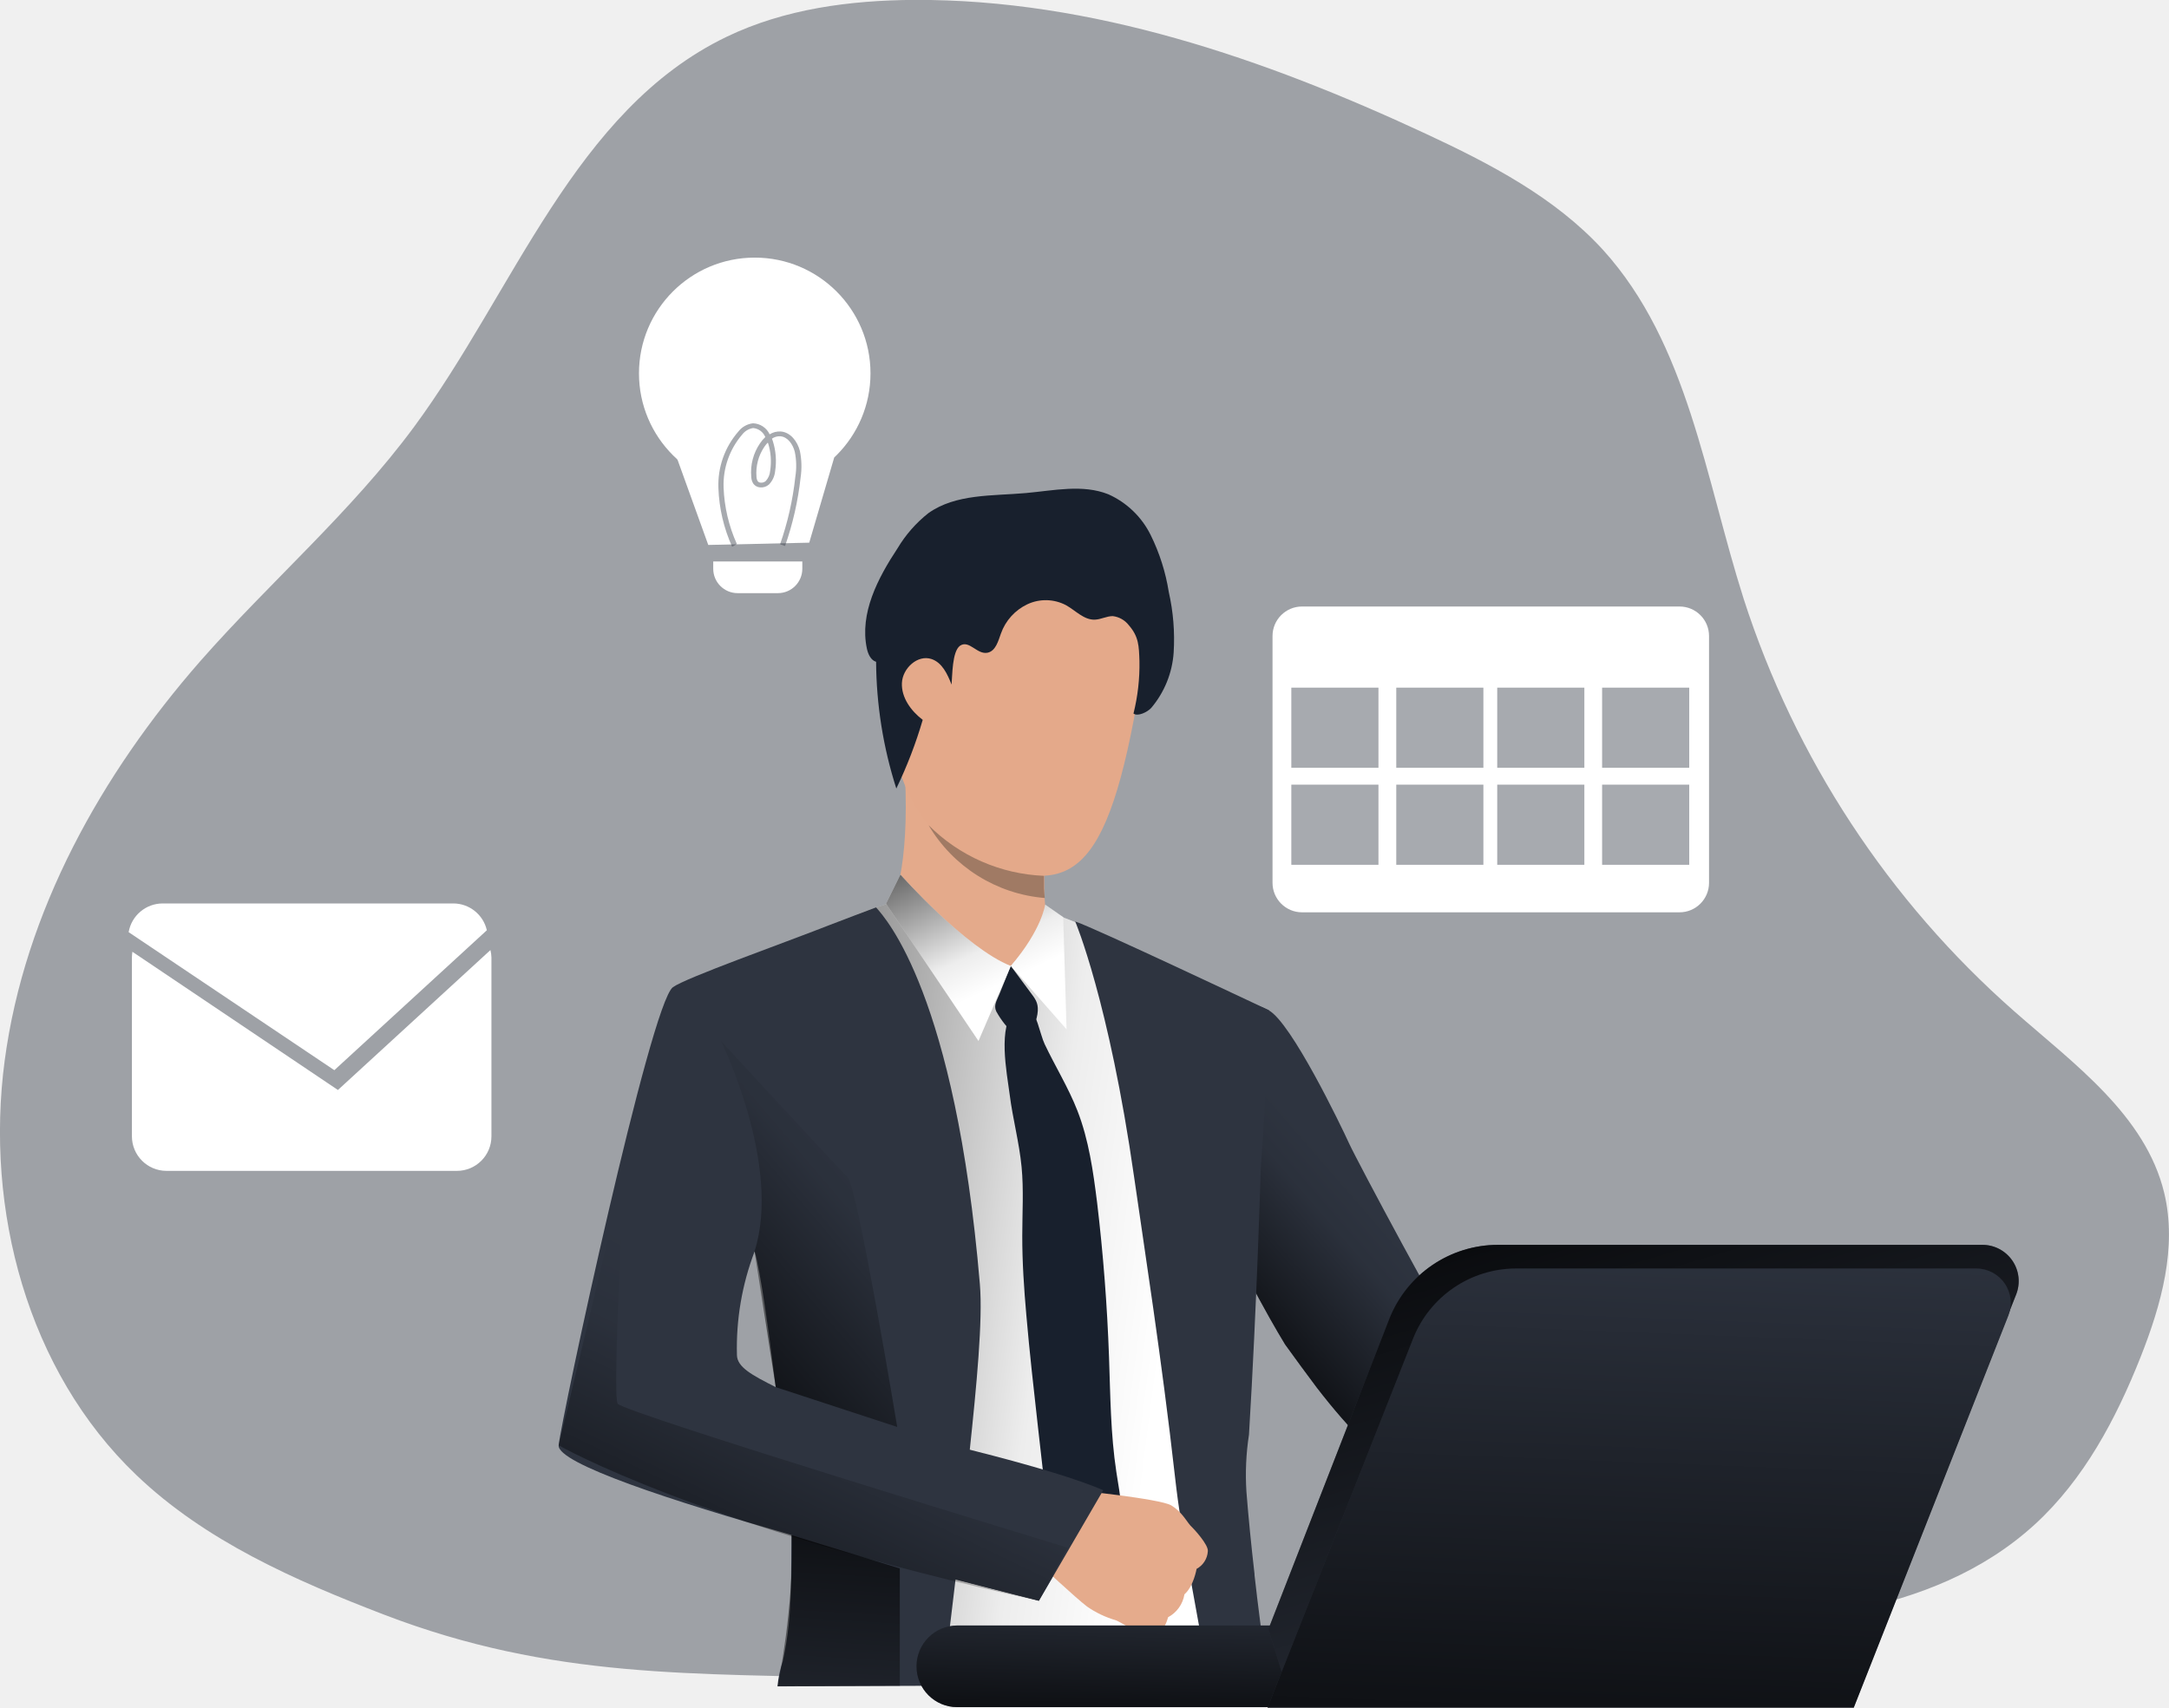
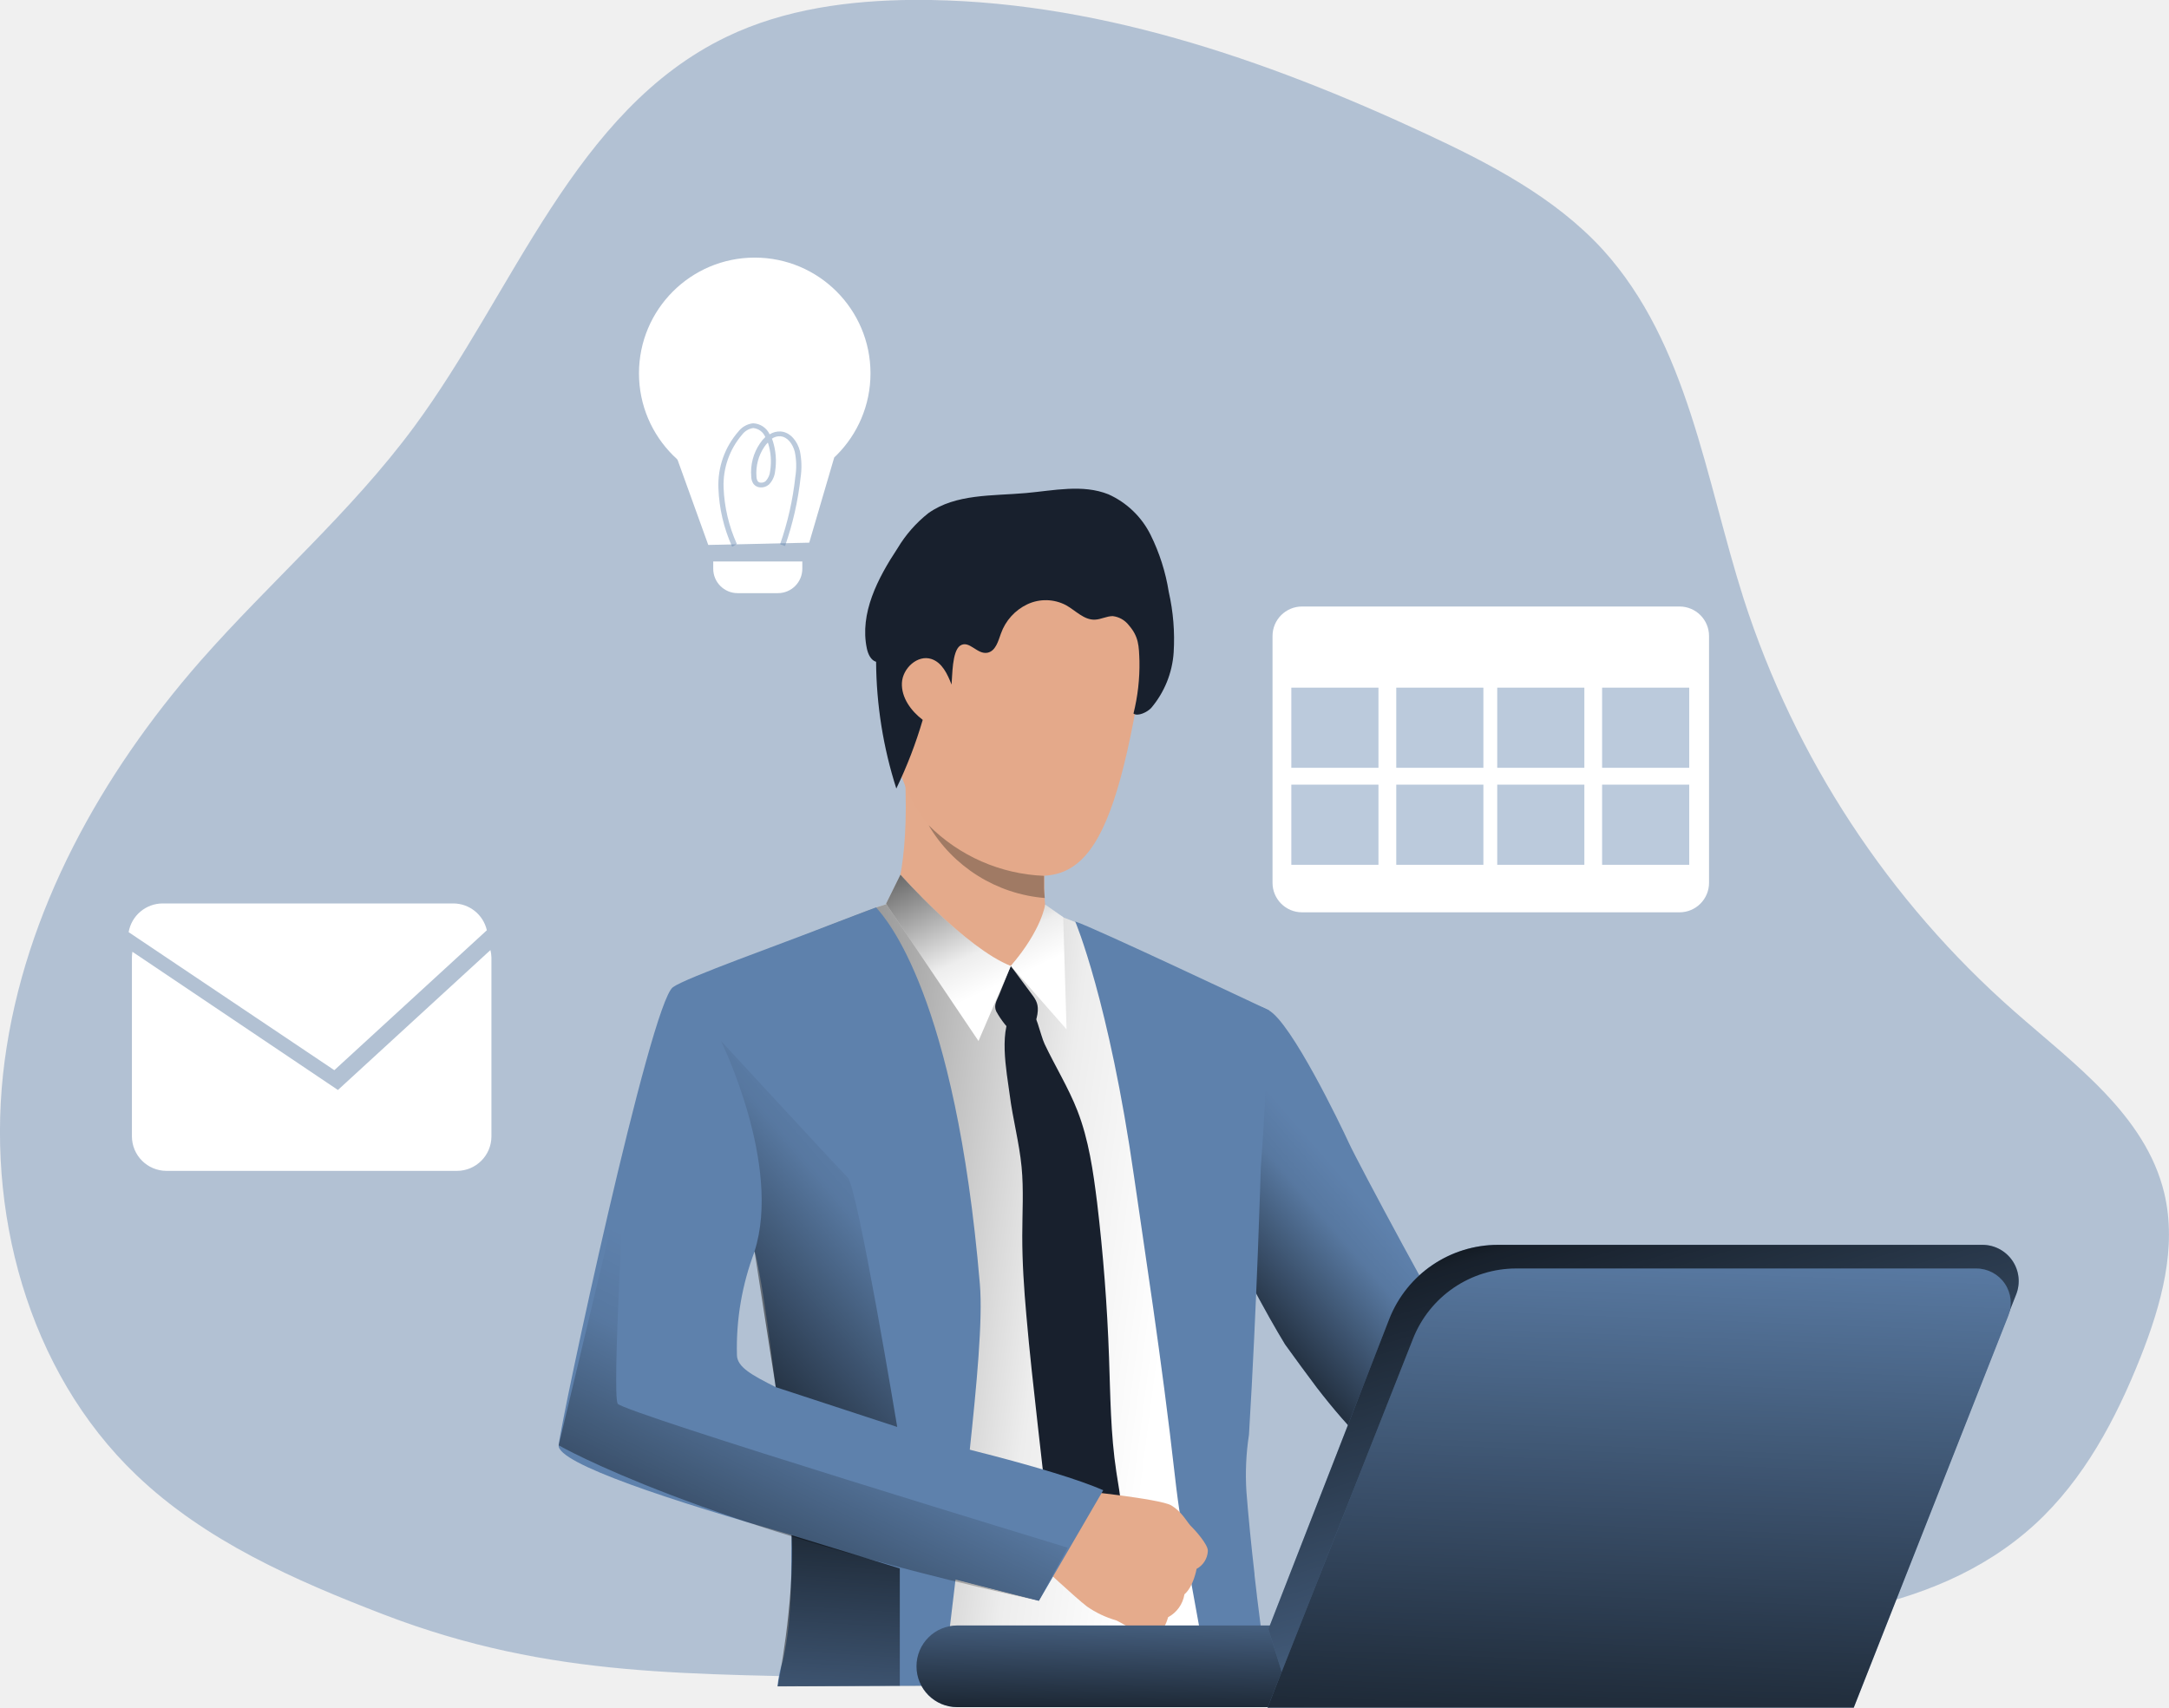
<svg xmlns="http://www.w3.org/2000/svg" xmlns:xlink="http://www.w3.org/1999/xlink" id="Layer_1" data-name="Layer 1" viewBox="0 0 410.73 323.43">
  <defs>
    <linearGradient id="linear-gradient" x1="239.94" y1="285.21" x2="274.25" y2="255.4" gradientUnits="userSpaceOnUse">
      <stop offset="0.01" />
      <stop offset="0.83" stop-opacity="0.07" />
      <stop offset="1" stop-opacity="0" />
    </linearGradient>
    <linearGradient id="linear-gradient-2" x1="89.34" y1="252.41" x2="228.24" y2="270.4" xlink:href="#linear-gradient" />
    <linearGradient id="linear-gradient-3" x1="187.76" y1="161.9" x2="206.04" y2="200.7" xlink:href="#linear-gradient" />
    <linearGradient id="linear-gradient-4" x1="174.51" y1="168.14" x2="192.78" y2="206.94" xlink:href="#linear-gradient" />
    <linearGradient id="linear-gradient-5" x1="264.91" y1="349.06" x2="265.62" y2="316.79" gradientTransform="translate(530.48 668.09) rotate(180)" gradientUnits="userSpaceOnUse">
      <stop offset="0.01" />
      <stop offset="0.12" stop-opacity="0.75" />
      <stop offset="1" stop-opacity="0" />
    </linearGradient>
    <linearGradient id="linear-gradient-6" x1="302.19" y1="236.77" x2="337.41" y2="355.36" gradientTransform="matrix(1, 0, 0, 1, 0, 0)" xlink:href="#linear-gradient-5" />
    <linearGradient id="linear-gradient-7" x1="315.63" y1="368.99" x2="320.42" y2="247.7" gradientTransform="matrix(1, 0, 0, 1, 0, 0)" xlink:href="#linear-gradient-5" />
    <linearGradient id="linear-gradient-8" x1="123.62" y1="284.01" x2="176.48" y2="239.02" xlink:href="#linear-gradient" />
    <linearGradient id="linear-gradient-9" x1="127.74" y1="359.53" x2="169.35" y2="272.93" xlink:href="#linear-gradient" />
    <linearGradient id="linear-gradient-10" x1="170.21" y1="278.21" x2="164.03" y2="381.12" xlink:href="#linear-gradient" />
  </defs>
-   <path d="M80.48,324.24c-16.86-6.48-33.83-13.95-46.87-26.44C13,278.09,4.93,247.54,8.7,219.3S27,165.07,45.76,143.64c13.19-15,28.56-28.22,40.45-44.33,19-25.74,30.37-60,59.17-73.88,11-5.3,23.37-6.92,35.54-7,33.64-.14,66.33,11.13,96.82,25.32,12.23,5.69,24.52,12.08,33.6,22C327.48,83.55,330.71,109,338,131.88A176,176,0,0,0,389.25,210c11.37,10,24.83,19.67,28.38,34.37,2.49,10.34-.55,21.19-4.46,31.08-4.65,11.73-10.74,23.21-20.05,31.73-19.55,17.87-48.6,19.25-75.07,19.66l-62.45,1c-28.16.44-55.28,9.23-83,8.46C139.15,335.3,112.54,336.55,80.48,324.24Z" transform="translate(-7.81 -18.45)" fill="#2e3440" opacity="0.42" style="isolation:isolate" />
-   <path d="M304.74,309.93s-19.21-10-29.91-12.6c-4.95-1.22-11.47-8.05-17.67-16.08-2-2.64-4-5.42-6-8.17,0,0-33.13-53.69-15.11-65.42,0,0,7.73-.17,12,2.13s13.65,21.76,15.22,25.2,18.65,35.33,19.79,36.05,3.05,3.34,9.88,7c8.36,4.5,21.5,17.68,21.5,17.68Z" transform="translate(-7.81 -18.45)" fill="#2e3440" />
+   <path d="M80.48,324.24c-16.86-6.48-33.83-13.95-46.87-26.44C13,278.09,4.93,247.54,8.7,219.3S27,165.07,45.76,143.64c13.19-15,28.56-28.22,40.45-44.33,19-25.74,30.37-60,59.17-73.88,11-5.3,23.37-6.92,35.54-7,33.64-.14,66.33,11.13,96.82,25.32,12.23,5.69,24.52,12.08,33.6,22C327.48,83.55,330.71,109,338,131.88A176,176,0,0,0,389.25,210c11.37,10,24.83,19.67,28.38,34.37,2.49,10.34-.55,21.19-4.46,31.08-4.65,11.73-10.74,23.21-20.05,31.73-19.55,17.87-48.6,19.25-75.07,19.66l-62.45,1c-28.16.44-55.28,9.23-83,8.46C139.15,335.3,112.54,336.55,80.48,324.24Z" transform="translate(-7.81 -18.45)" fill="#5e81ac" opacity="0.42" style="isolation:isolate" />
+   <path d="M304.74,309.93s-19.21-10-29.91-12.6c-4.95-1.22-11.47-8.05-17.67-16.08-2-2.64-4-5.42-6-8.17,0,0-33.13-53.69-15.11-65.42,0,0,7.73-.17,12,2.13s13.65,21.76,15.22,25.2,18.65,35.33,19.79,36.05,3.05,3.34,9.88,7c8.36,4.5,21.5,17.68,21.5,17.68Z" transform="translate(-7.81 -18.45)" fill="#5e81ac" />
  <path d="M304.74,309.93s-19.21-10-29.91-12.6c-4.95-1.22-11.47-8.05-17.67-16.08-2-2.64-4-5.42-6-8.17,0,0-33.13-53.69-15.11-65.42,0,0,7.73-.17,12,2.13s13.65,21.76,15.22,25.2,18.65,35.33,19.79,36.05,3.05,3.34,9.88,7c8.36,4.5,21.5,17.68,21.5,17.68Z" transform="translate(-7.81 -18.45)" fill="url(#linear-gradient)" />
  <path d="M245.82,239.26Q247,223.6,247.44,210c-2.52-1.33-5.54-2.89-8-4-7.49-3.57-17.94-8.38-24.64-11.45-3.92-1.8-7.76-3.12-7.76-3.12s-26.79-2.57-29-2.43a68.28,68.28,0,0,0-8.43,2.88c-9.49,3.61-27.81,10.94-30.72,13-4.28,3.06-19.58,78-20,83.15-.4,4.94,20.81,11.71,40.44,16.9,0,7.6-.17,18.25-.34,28,0,1.66-.06,3.29-.09,4.87h85.93c-.12-1.67-.22-3.32-.3-4.87l0-.62c-.33-6.58-1.61-18.38-1.28-29.87,0,0-.21-12.1,1-17.32C244.43,262.05,245.82,239.26,245.82,239.26ZM136.87,283.35C137,273.59,150,255.42,150,255.42a6.37,6.37,0,0,1,.61-.23s.67-.09.67-.08,2-1.91,2-1.91c.47,1.73,4.78,26.26,5.84,40.54C147,291.34,136.8,288,136.87,283.35Z" transform="translate(-7.81 -18.45)" fill="#fff" />
  <path d="M245.82,239.26Q247,223.6,247.44,210c-2.52-1.33-5.54-2.89-8-4-7.49-3.57-17.94-8.38-24.64-11.45-3.92-1.8-7.76-3.12-7.76-3.12s-26.79-2.57-29-2.43a68.28,68.28,0,0,0-8.43,2.88c-9.49,3.61-27.81,10.94-30.72,13-4.28,3.06-19.58,78-20,83.15-.4,4.94,20.81,11.71,40.44,16.9,0,7.6-.17,18.25-.34,28,0,1.66-.06,3.29-.09,4.87h85.93c-.12-1.67-.22-3.32-.3-4.87l0-.62c-.33-6.58-1.61-18.38-1.28-29.87,0,0-.21-12.1,1-17.32C244.43,262.05,245.82,239.26,245.82,239.26ZM136.87,283.35C137,273.59,150,255.42,150,255.42a6.37,6.37,0,0,1,.61-.23s.67-.09.67-.08,2-1.91,2-1.91c.47,1.73,4.78,26.26,5.84,40.54C147,291.34,136.8,288,136.87,283.35Z" transform="translate(-7.81 -18.45)" fill="url(#linear-gradient-2)" />
-   <path d="M247.41,332.87c-.56-4.07-1.1-8.14-1.58-12.12,0,0,0,0,0-.05-.15-1.33-.31-2.64-.46-3.94,0-.06,0-.13,0-.21-.63-5.48-1.15-10.74-1.53-15.55a49.84,49.84,0,0,1,.48-10.82c1.5-24.62,2.24-50.58,2.24-50.58.79-10.62,1.24-20.56,1.54-29.81,0,0-33.63-15.9-36.68-16.81,0,0,6.38,15,11.16,48.47,1.84,12.86,5.24,34.5,7.72,56.6h0c1.34,11.92,3.85,24.07,5.75,34.82.3,1.66.57,3.28.83,4.87h11.26C247.87,336.12,247.64,334.49,247.41,332.87Z" transform="translate(-7.81 -18.45)" fill="#2e3440" />
-   <path d="M191.42,293.32c1.32-12.45,2.52-24.87,1.94-31.68-4.64-54.73-17.76-69.21-19.66-71.33-1.48.56-7.08,2.66-8.72,3.31-9,3.54-27.27,10-29.74,11.8-4.27,3.06-21.13,81.68-21.64,86.76-.34,3.44,21.66,10.62,44.11,17-.21,6.16.37,14.84-1.67,23.9a20.79,20.79,0,0,0-1,4.75l31.29-.12c.19-1.62.39-3.24.58-4.87.6-4.89,1.22-9.9,1.84-15.23,9.38,2.43,15.76,4,15.76,4s8.82-14.9,11.38-20.94C216.35,299.67,205,297,191.42,293.32Zm-44.06-18.2a51.29,51.29,0,0,1,3.35-19.66c1.11,3.84,2.65,14.81,4,25.71C150.16,278.88,147.42,277.38,147.36,275.12Z" transform="translate(-7.81 -18.45)" fill="#2e3440" />
+   <path d="M247.41,332.87c-.56-4.07-1.1-8.14-1.58-12.12,0,0,0,0,0-.05-.15-1.33-.31-2.64-.46-3.94,0-.06,0-.13,0-.21-.63-5.48-1.15-10.74-1.53-15.55a49.84,49.84,0,0,1,.48-10.82c1.5-24.62,2.24-50.58,2.24-50.58.79-10.62,1.24-20.56,1.54-29.81,0,0-33.63-15.9-36.68-16.81,0,0,6.38,15,11.16,48.47,1.84,12.86,5.24,34.5,7.72,56.6h0c1.34,11.92,3.85,24.07,5.75,34.82.3,1.66.57,3.28.83,4.87h11.26C247.87,336.12,247.64,334.49,247.41,332.87Z" transform="translate(-7.81 -18.45)" fill="#5e81ac" />
+   <path d="M191.42,293.32c1.32-12.45,2.52-24.87,1.94-31.68-4.64-54.73-17.76-69.21-19.66-71.33-1.48.56-7.08,2.66-8.72,3.31-9,3.54-27.27,10-29.74,11.8-4.27,3.06-21.13,81.68-21.64,86.76-.34,3.44,21.66,10.62,44.11,17-.21,6.16.37,14.84-1.67,23.9a20.79,20.79,0,0,0-1,4.75l31.29-.12c.19-1.62.39-3.24.58-4.87.6-4.89,1.22-9.9,1.84-15.23,9.38,2.43,15.76,4,15.76,4s8.82-14.9,11.38-20.94C216.35,299.67,205,297,191.42,293.32Zm-44.06-18.2a51.29,51.29,0,0,1,3.35-19.66c1.11,3.84,2.65,14.81,4,25.71C150.16,278.88,147.42,277.38,147.36,275.12Z" transform="translate(-7.81 -18.45)" fill="#5e81ac" />
  <path d="M176.7,189.78s3.41-6.44,2.47-24.72c-.26-5.06,26.59,12,26.59,12s-.09,1.75-.15,4.1c0,1-.05,2.06-.05,3.16,0,.31,0,.61,0,.91,0,.5,0,1,0,1.49s0,1.22.06,1.8.08,1.28.14,1.85a17.34,17.34,0,0,0,1,3.59C208,196.81,186.76,197,176.7,189.78Z" transform="translate(-7.81 -18.45)" fill="#e4aa8b" />
  <path d="M199.22,201.4l3.71,5c.88,1.18,1.49,1.92,1.4,3.5a7,7,0,0,1-2.19,4.66,1.52,1.52,0,0,1-1.29.52,1.67,1.67,0,0,1-.74-.52,17.1,17.1,0,0,1-3.65-4.56c-.53-1.16.13-2.1.59-3.24Z" transform="translate(-7.81 -18.45)" fill="#18202d" />
  <path d="M202.42,208.9c1.62,1.07,2.35,5.5,3.21,7.3,2,4.22,4.48,8.21,6.19,12.58,2.17,5.55,3,11.51,3.74,17.42q1.74,14.6,2.26,29.3c.26,7.27.29,14.57,1.39,21.76.69,4.52,1.78,9.26.14,13.52-1.25,3.25-3.92,5.71-6.57,8-2.08-1.83-4.23-3.77-5.26-6.34a17.48,17.48,0,0,1-1-4.65l-2.16-19.09c-.79-7.06-1.59-14.11-2.2-21.19-.44-5-.78-10-.77-15,0-4.36.29-8.72-.13-13.06-.44-4.59-1.67-9.08-2.25-13.66-.53-4.16-2.36-12.95,1.05-16.32C201.05,208.57,201.8,208.48,202.42,208.9Z" transform="translate(-7.81 -18.45)" fill="#18202d" />
  <path d="M204.52,195.2l-5.3,6.2s-8.51-1.65-11-6.09S204.52,195.2,204.52,195.2Z" transform="translate(-7.81 -18.45)" fill="#e4aa8b" />
  <path d="M205.73,189.78s-.61,4.72-6.51,11.62l10.56,12-.64-21.25Z" transform="translate(-7.81 -18.45)" fill="#fff" />
  <path d="M178.32,184.09s12.3,13.91,20.9,17.31l-6.12,14.21-17.51-26Z" transform="translate(-7.81 -18.45)" fill="#fff" />
  <path d="M205.73,189.78s-.61,4.72-6.51,11.62l10.56,12-.64-21.25Z" transform="translate(-7.81 -18.45)" fill="url(#linear-gradient-3)" />
  <path d="M178.32,184.09s12.3,13.91,20.9,17.31l-6.12,14.21-17.51-26Z" transform="translate(-7.81 -18.45)" fill="url(#linear-gradient-4)" />
  <path d="M226.39,328.25a10.52,10.52,0,0,1-3.26-.61s-1.7-1.1-3-1.8a9.57,9.57,0,0,0-1-.51,18.65,18.65,0,0,1-5.48-2.61c-2.15-1.63-9.15-8.18-9.15-8.18l4.53-7,2.08-6.89s16.32,1.63,18.5,2.92a6.75,6.75,0,0,1,.59.4c1.74,1.27,2.5,3,3.33,3.72.31.29,3.15,3.33,3,4.56a4.06,4.06,0,0,1-2.13,3.34s-.57,3.33-2.3,4.82a6,6,0,0,1-3.1,4.34S228.24,327.88,226.39,328.25Z" transform="translate(-7.81 -18.45)" fill="#e5ab8c" />
  <path d="M200.41,117.91s29.49-7.1,23.28,30.23-13.29,40.36-31.25,32.92-16.71-31.32-17.78-43S191,118.46,200.41,117.91Z" transform="translate(-7.81 -18.45)" fill="#e4a98a" />
  <path d="M184.92,143.77c-.44-3.28-6.95-4.39-7.4.54s3.15,13.53,5.6,12.64S185.52,148.29,184.92,143.77Z" transform="translate(-7.81 -18.45)" fill="#e4a98a" />
-   <path d="M216.72,300.7l-12.18,20.94s-32.25-8.32-39.78-10.44L182,290.73S207.33,296.52,216.72,300.7Z" transform="translate(-7.81 -18.45)" fill="#2e3440" />
+   <path d="M216.72,300.7l-12.18,20.94s-32.25-8.32-39.78-10.44L182,290.73S207.33,296.52,216.72,300.7Z" transform="translate(-7.81 -18.45)" fill="#5e81ac" />
  <path d="M205.65,188.53h0a28.22,28.22,0,0,1-22-13.79,32.69,32.69,0,0,0,21.86,9.59c0,.31,0,.61,0,.91,0,.5,0,1,0,1.49S205.62,188,205.65,188.53Z" transform="translate(-7.81 -18.45)" fill="#a07a64" />
-   <rect x="181.36" y="326.31" width="167.76" height="15.47" rx="7.73" transform="translate(522.67 649.64) rotate(-180)" fill="#2e3440" />
+   <rect x="181.36" y="326.31" width="167.76" height="15.47" rx="7.73" transform="translate(522.67 649.64) rotate(-180)" fill="#5e81ac" />
  <rect x="181.36" y="326.31" width="167.76" height="15.47" rx="7.73" transform="translate(522.67 649.64) rotate(-180)" fill="url(#linear-gradient-5)" />
-   <path d="M248,327l2.55,8.21,108.22,6.58,30.83-78.18a6.87,6.87,0,0,0-6.39-9.39H291.49a22.15,22.15,0,0,0-20.59,14Z" transform="translate(-7.81 -18.45)" fill="#2e3440" />
+   <path d="M248,327l2.55,8.21,108.22,6.58,30.83-78.18a6.87,6.87,0,0,0-6.39-9.39H291.49a22.15,22.15,0,0,0-20.59,14Z" transform="translate(-7.81 -18.45)" fill="#5e81ac" />
  <path d="M248,327l2.55,8.21,108.22,6.58,30.83-78.18a6.87,6.87,0,0,0-6.39-9.39H291.49a22.15,22.15,0,0,0-20.59,14Z" transform="translate(-7.81 -18.45)" fill="url(#linear-gradient-6)" />
-   <path d="M247.84,341.88h111l29.28-74.26a6.53,6.53,0,0,0-6.07-8.92H294.94A21,21,0,0,0,275.39,272Z" transform="translate(-7.81 -18.45)" fill="#2e3440" />
+   <path d="M247.84,341.88h111l29.28-74.26a6.53,6.53,0,0,0-6.07-8.92H294.94A21,21,0,0,0,275.39,272Z" transform="translate(-7.81 -18.45)" fill="#5e81ac" />
  <path d="M247.84,341.88h111l29.28-74.26a6.53,6.53,0,0,0-6.07-8.92H294.94A21,21,0,0,0,275.39,272Z" transform="translate(-7.81 -18.45)" fill="url(#linear-gradient-7)" />
  <path d="M100.87,199.8v33.87a6.54,6.54,0,0,1-6.54,6.54h-55a6.55,6.55,0,0,1-6.54-6.54V199.8a7.75,7.75,0,0,1,.09-1.09l38.92,26.18,28.88-26.5A6.55,6.55,0,0,1,100.87,199.8Z" transform="translate(-7.81 -18.45)" fill="#fff" />
  <path d="M188,148.11c-.78-2-1.78-4.16-3.79-4.84-2.63-.88-5.48,1.74-5.61,4.52s1.72,5.31,3.94,7a84.32,84.32,0,0,1-5,13,80.46,80.46,0,0,1-3.83-24c-1-.29-1.53-1.47-1.75-2.52-1.4-6.65,2.06-13.3,5.83-19a24.37,24.37,0,0,1,5.82-6.63c5.21-3.7,12.14-3.24,18.5-3.81,5.24-.47,10.71-1.71,15.59.24a16.43,16.43,0,0,1,8,7.7,37.7,37.7,0,0,1,3.43,10.78,40.58,40.58,0,0,1,.93,11.46,18.15,18.15,0,0,1-4.25,10.52c-.7.77-2.52,1.68-3.36,1.07a38.26,38.26,0,0,0,1.13-9.94c-.1-2.88-.12-4.61-2-6.78a4.51,4.51,0,0,0-3.06-1.74c-1.15,0-2.23.63-3.37.67-2.07.09-3.65-1.72-5.46-2.73a8.21,8.21,0,0,0-7.34-.18,9.72,9.72,0,0,0-5,5.54c-.52,1.45-1,3.3-2.52,3.63-2,.42-3.48-2.48-5.21-1.33C188.08,141.81,188.16,146.49,188,148.11Z" transform="translate(-7.81 -18.45)" fill="#18202d" />
  <path d="M154.71,281.17l23,7.54s-7.5-45.36-9.37-47.24-24-25.86-24-25.86,11.58,23.47,6.35,39.85" transform="translate(-7.81 -18.45)" fill="url(#linear-gradient-8)" />
  <path d="M204.54,321.64,210,311.58S125.9,286,124.78,284.31s1.4-44.71,1.4-44.71L113.6,292.18S140.07,307.51,204.54,321.64Z" transform="translate(-7.81 -18.45)" fill="url(#linear-gradient-9)" />
  <path d="M178.2,315.51v22.22l-23.13.13s3.24-15.83,2.64-28.65Z" transform="translate(-7.81 -18.45)" fill="url(#linear-gradient-10)" />
  <path d="M100,194.64l-28.88,26.5L32.17,195a6.55,6.55,0,0,1,6.45-5.44h55A6.53,6.53,0,0,1,100,194.64Z" transform="translate(-7.81 -18.45)" fill="#fff" />
  <circle cx="142.92" cy="70.71" r="21.92" fill="#fff" />
  <polygon points="134.12 103.21 128.15 86.65 157.97 86.65 153.24 102.78 134.12 103.21" fill="#fff" />
  <path d="M135.06,106.34h16.87a0,0,0,0,1,0,0v1.38a4.62,4.62,0,0,1-4.62,4.62h-7.63a4.62,4.62,0,0,1-4.62-4.62v-1.38A0,0,0,0,1,135.06,106.34Z" fill="#fff" />
  <g opacity="0.42" style="isolation:isolate">
-     <path d="M146.45,122a29.55,29.55,0,0,1-2.6-11.09,15.39,15.39,0,0,1,3.78-10.73,4.1,4.1,0,0,1,2.77-1.56,3.6,3.6,0,0,1,3.15,2.09,3.58,3.58,0,0,1,2.09-.54c1.91.14,3.2,1.95,3.64,3.69a14.41,14.41,0,0,1,.14,5,58.81,58.81,0,0,1-2.95,13l-.94-.33a57.42,57.42,0,0,0,2.89-12.81,13.07,13.07,0,0,0-.11-4.71c-.35-1.39-1.33-2.83-2.74-2.93a2.52,2.52,0,0,0-1.58.45c.06.15.11.29.16.44a12.5,12.5,0,0,1,.44,5.73,4.18,4.18,0,0,1-1.16,2.51,2.22,2.22,0,0,1-1.7.55,1.74,1.74,0,0,1-1.23-.65,2.51,2.51,0,0,1-.43-1.36,9.7,9.7,0,0,1,1.66-6.34,6.67,6.67,0,0,1,1-1.18,2.75,2.75,0,0,0-2.3-1.71,3.23,3.23,0,0,0-2.09,1.25,14.6,14.6,0,0,0-3.51,10,28.66,28.66,0,0,0,2.52,10.72Zm6.73-19.7a5.25,5.25,0,0,0-.62.76,8.84,8.84,0,0,0-1.5,5.69,1.69,1.69,0,0,0,.24.84.7.7,0,0,0,.52.27,1.25,1.25,0,0,0,1-.31,3.19,3.19,0,0,0,.83-1.92,11.49,11.49,0,0,0-.4-5.27S153.19,102.33,153.18,102.31Z" transform="translate(-7.81 -18.45)" fill="#2e3440" />
+     <path d="M146.45,122a29.55,29.55,0,0,1-2.6-11.09,15.39,15.39,0,0,1,3.78-10.73,4.1,4.1,0,0,1,2.77-1.56,3.6,3.6,0,0,1,3.15,2.09,3.58,3.58,0,0,1,2.09-.54c1.91.14,3.2,1.95,3.64,3.69a14.41,14.41,0,0,1,.14,5,58.81,58.81,0,0,1-2.95,13l-.94-.33a57.42,57.42,0,0,0,2.89-12.81,13.07,13.07,0,0,0-.11-4.71c-.35-1.39-1.33-2.83-2.74-2.93a2.52,2.52,0,0,0-1.58.45c.06.15.11.29.16.44a12.5,12.5,0,0,1,.44,5.73,4.18,4.18,0,0,1-1.16,2.51,2.22,2.22,0,0,1-1.7.55,1.74,1.74,0,0,1-1.23-.65,2.51,2.51,0,0,1-.43-1.36,9.7,9.7,0,0,1,1.66-6.34,6.67,6.67,0,0,1,1-1.18,2.75,2.75,0,0,0-2.3-1.71,3.23,3.23,0,0,0-2.09,1.25,14.6,14.6,0,0,0-3.51,10,28.66,28.66,0,0,0,2.52,10.72Zm6.73-19.7a5.25,5.25,0,0,0-.62.76,8.84,8.84,0,0,0-1.5,5.69,1.69,1.69,0,0,0,.24.84.7.7,0,0,0,.52.27,1.25,1.25,0,0,0,1-.31,3.19,3.19,0,0,0,.83-1.92,11.49,11.49,0,0,0-.4-5.27S153.19,102.33,153.18,102.31Z" transform="translate(-7.81 -18.45)" fill="#5e81ac" />
  </g>
  <rect x="240.97" y="114.87" width="82.66" height="57.92" rx="5.59" fill="#fff" />
-   <rect x="244.53" y="130.24" width="16.5" height="15.18" fill="#2e3440" opacity="0.42" style="isolation:isolate" />
-   <rect x="264.4" y="130.24" width="16.5" height="15.18" fill="#2e3440" opacity="0.42" style="isolation:isolate" />
-   <rect x="244.53" y="148.61" width="16.5" height="15.18" fill="#2e3440" opacity="0.42" style="isolation:isolate" />
-   <rect x="264.4" y="148.61" width="16.5" height="15.18" fill="#2e3440" opacity="0.42" style="isolation:isolate" />
-   <rect x="283.52" y="130.24" width="16.5" height="15.18" fill="#2e3440" opacity="0.42" style="isolation:isolate" />
-   <rect x="303.38" y="130.24" width="16.5" height="15.18" fill="#2e3440" opacity="0.42" style="isolation:isolate" />
-   <rect x="283.52" y="148.61" width="16.5" height="15.18" fill="#2e3440" opacity="0.42" style="isolation:isolate" />
-   <rect x="303.38" y="148.61" width="16.5" height="15.18" fill="#2e3440" opacity="0.42" style="isolation:isolate" />
+   <rect x="244.53" y="130.24" width="16.5" height="15.18" fill="#5e81ac" opacity="0.42" style="isolation:isolate" />
+   <rect x="264.4" y="130.24" width="16.5" height="15.18" fill="#5e81ac" opacity="0.42" style="isolation:isolate" />
+   <rect x="244.53" y="148.61" width="16.5" height="15.18" fill="#5e81ac" opacity="0.42" style="isolation:isolate" />
+   <rect x="264.4" y="148.61" width="16.5" height="15.18" fill="#5e81ac" opacity="0.42" style="isolation:isolate" />
+   <rect x="283.52" y="130.24" width="16.5" height="15.18" fill="#5e81ac" opacity="0.42" style="isolation:isolate" />
+   <rect x="303.38" y="130.24" width="16.5" height="15.18" fill="#5e81ac" opacity="0.42" style="isolation:isolate" />
+   <rect x="283.52" y="148.61" width="16.5" height="15.18" fill="#5e81ac" opacity="0.42" style="isolation:isolate" />
+   <rect x="303.38" y="148.61" width="16.5" height="15.18" fill="#5e81ac" opacity="0.42" style="isolation:isolate" />
</svg>
